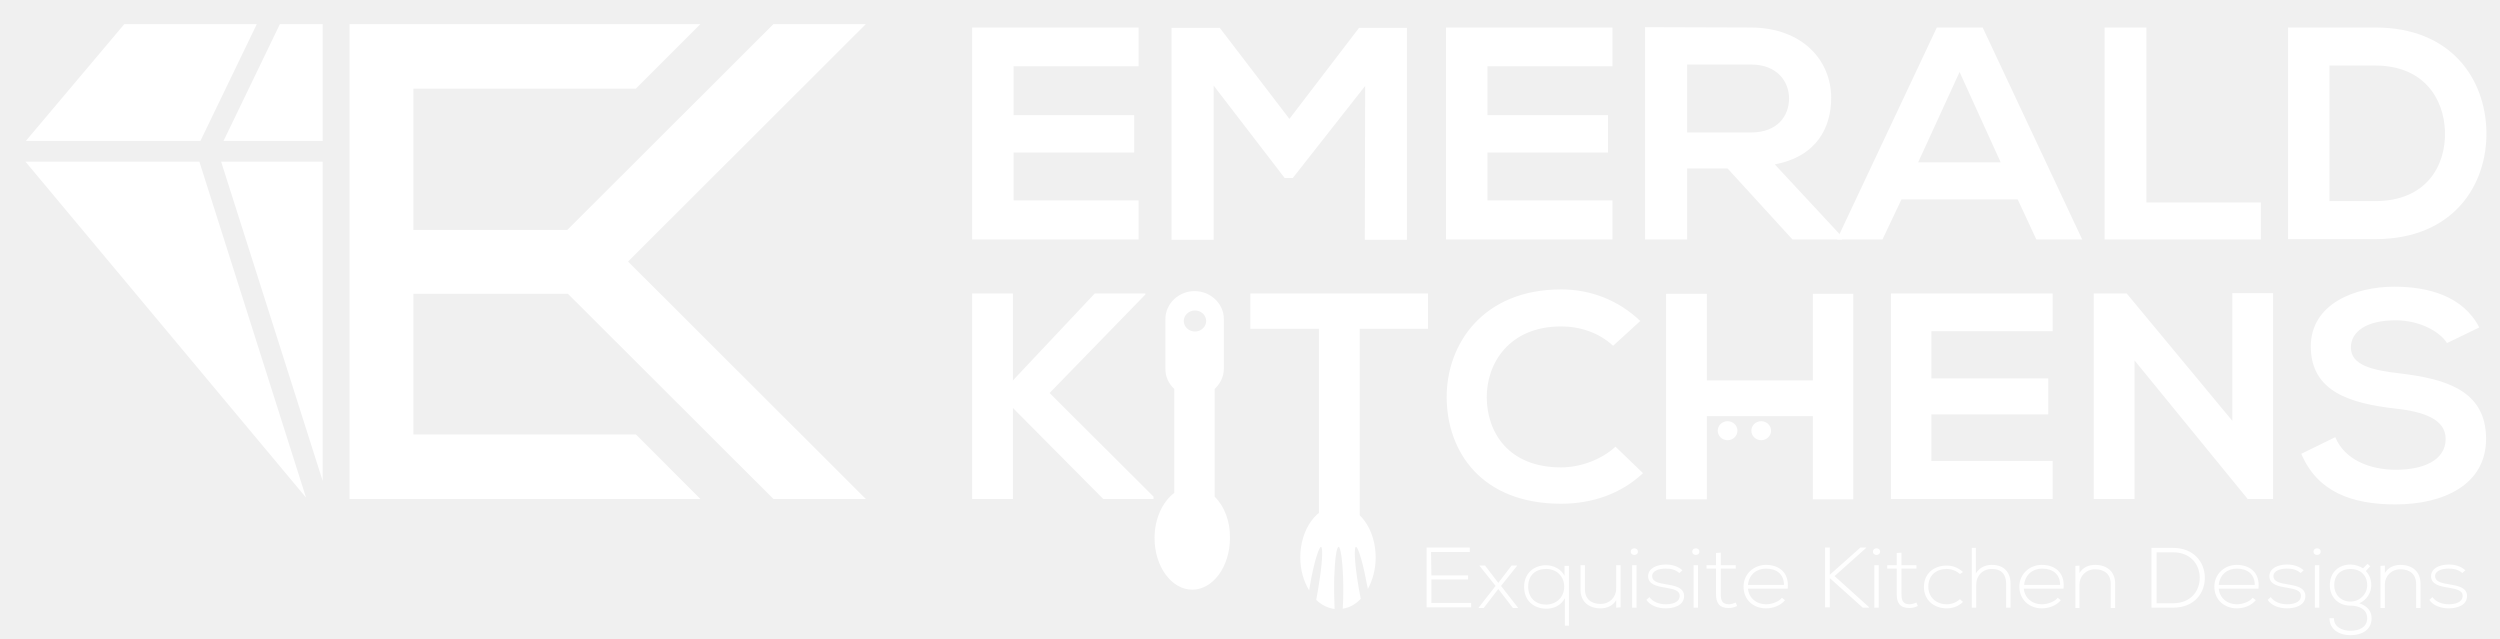
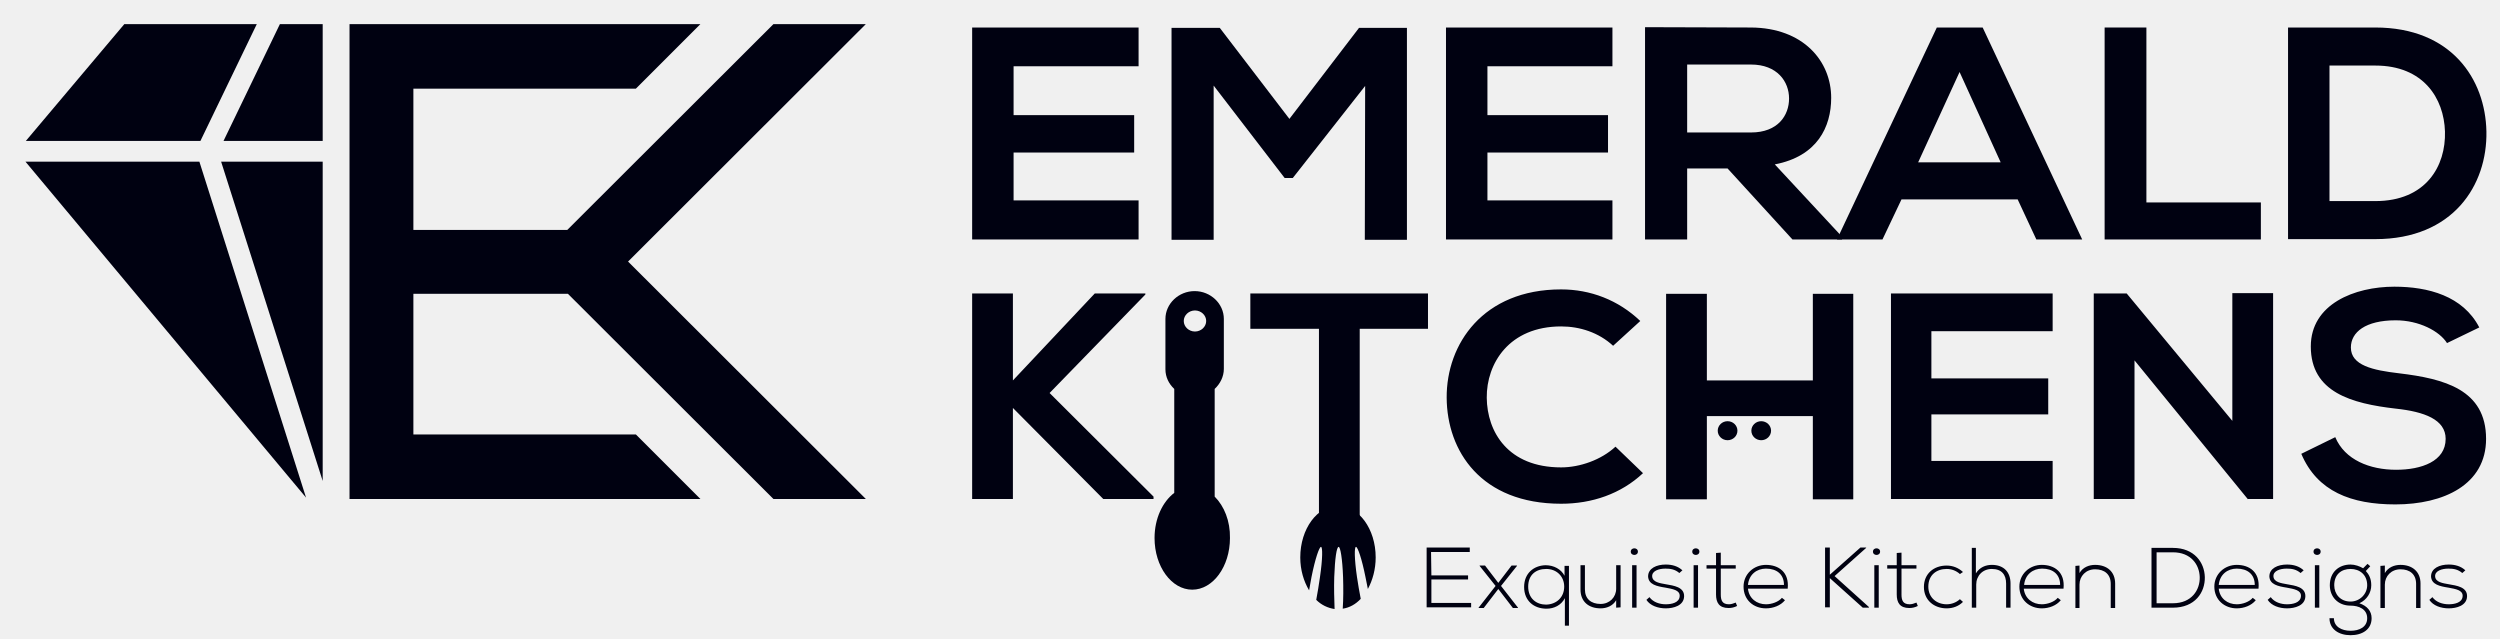
<svg xmlns="http://www.w3.org/2000/svg" version="1.1" id="Layer_1" x="0px" y="0px" viewBox="0 0 736 188" style="enable-background:new 0 0 736 188;" xml:space="preserve">
  <style type="text/css">
- 	.st0{fill:#FFFFFF;}
+ 	.st0{fill:#000111;}
</style>
  <g>
    <g>
      <polygon class="st0" points="227.7,146.9 167.2,86.5 121.7,86.5 121.7,127.9 187.2,127.9 206.2,146.9 102.9,146.9 102.9,7.1     206.2,7.1 187.2,26.1 121.7,26.1 121.7,67.7 167,67.7 227.7,7.1 254.9,7.1 184.9,77 254.9,146.9   " />
      <g>
        <polygon class="st0" points="95,141.6 95,47.6 65.1,47.6    " />
        <polygon class="st0" points="95,41.5 95,7.1 82.4,7.1 65.8,41.5    " />
        <polygon class="st0" points="7.5,47.6 90.1,146.5 58.7,47.6    " />
        <path class="st0" d="M5,44.6L5,44.6L5,44.6z" />
        <polygon class="st0" points="75.6,7.1 36.6,7.1 7.6,41.5 59,41.5    " />
      </g>
    </g>
    <g>
-       <path class="st0" d="M421.4,169.4h10.8v1.2h-10.8v6.9h11.7v1.3H420v-17.6h12.7v1.3h-11.4L421.4,169.4L421.4,169.4z M441.1,171.6    l3.9-5.1h1.6v0.1l-4.7,5.9l5,6.4v0.1h-1.5l-4.3-5.6l-4.3,5.6h-1.5v-0.1l5-6.4l-4.7-5.9v-0.1h1.6L441.1,171.6z M460.7,184.1v-8    c-1.1,2.1-3.2,3.1-5.4,3.1c-3.7,0-6.6-2.3-6.6-6.4c0-4,2.8-6.3,6.3-6.4c2.5,0,4.6,1.2,5.6,3.1v-2.9h1.3v17.6h-1.2V184.1z     M460.5,172.7c0-3-2.2-5.2-5.3-5.2c-3,0-5.3,1.7-5.3,5.2s2.4,5.3,5.3,5.3C458.3,177.9,460.5,175.8,460.5,172.7z M475.8,178.9v-2.2    c-1,1.7-2.8,2.4-4.6,2.4c-3.5,0-5.9-2-5.9-5.5v-7.2h1.3v7.1c0,2.8,1.8,4.3,4.6,4.3c2.7,0,4.6-2,4.6-4.5v-6.9h1.3v12.4L475.8,178.9    L475.8,178.9z M482.2,162.4c0,1.3-2.1,1.3-2.1,0S482.2,161.1,482.2,162.4z M480.5,166.4v12.5h1.3v-12.5H480.5z M494.4,168.7    c-1.3-1.1-2.6-1.3-4.1-1.3c-2,0-4,0.7-3.9,2.3c0.1,1.7,2.3,2,4,2.3c2.3,0.4,5.5,0.8,5.4,3.6c-0.1,2.7-3.1,3.5-5.4,3.5    s-4.6-0.8-5.7-2.5l0.9-0.8c1.1,1.5,3,2.1,4.8,2.1c1.6,0,4-0.4,4.1-2.4c0.1-1.8-2.1-2.1-4.2-2.5c-2.5-0.4-5-0.9-5.1-3.3    c0-2.4,2.5-3.5,5.2-3.5c1.9,0,3.6,0.5,4.9,1.7L494.4,168.7z M500.3,162.4c0,1.3-2.1,1.3-2.1,0S500.3,161.1,500.3,162.4z     M498.6,166.4v12.5h1.3v-12.5H498.6z M506.6,162.7v3.7h4.4v1h-4.4v7.6c0,1.7,0.4,2.9,2.4,2.9c0.6,0,1.3-0.2,2-0.5l0.4,1    c-0.8,0.4-1.6,0.6-2.5,0.6c-2.8,0-3.7-1.6-3.7-4v-7.6h-2.8v-1h2.8v-3.6L506.6,162.7z M513.3,172.7c0-3.7,3-6.4,6.6-6.4    c3.7,0,6.9,2.1,6.4,7h-11.7c0.3,2.9,2.6,4.6,5.3,4.6c1.7,0,3.7-0.7,4.7-1.9l0.9,0.7c-1.3,1.6-3.5,2.4-5.6,2.4    C516.2,179.1,513.3,176.6,513.3,172.7z M525.2,172.2c0-3.1-2.1-4.8-5.3-4.8c-2.7,0-5,1.7-5.3,4.8H525.2z M550.2,178.9h-1.8    l-9.7-8.7v8.6h-1.4v-17.6h1.4v8l9-8h1.7v0.1l-9.3,8.3l10.1,9.1V178.9z M553.5,162.4c0,1.3-2.1,1.3-2.1,0S553.5,161.1,553.5,162.4z     M551.8,166.4v12.5h1.3v-12.5H551.8z M559.8,162.7v3.7h4.4v1h-4.4v7.6c0,1.7,0.4,2.9,2.4,2.9c0.6,0,1.3-0.2,2-0.5l0.4,1    c-0.8,0.4-1.6,0.6-2.5,0.6c-2.8,0-3.7-1.6-3.7-4v-7.6h-2.8v-1h2.8v-3.6L559.8,162.7z M577.9,177.2c-1.3,1.3-3,1.9-4.8,1.9    c-3.7,0-6.7-2.4-6.7-6.3c0-3.9,2.9-6.3,6.7-6.3c1.7,0,3.4,0.6,4.8,1.9L577,169c-1.1-1-2.5-1.5-3.9-1.5c-3,0-5.4,1.8-5.4,5.2    c0,3.3,2.5,5.2,5.4,5.2c1.4,0,2.8-0.5,3.9-1.5L577.9,177.2z M581.7,161.3v7.5c1.1-1.8,2.9-2.5,4.7-2.5c3.6,0,5.5,2.2,5.5,5.5v7.1    h-1.3v-7.1c0-2.6-1.3-4.3-4.2-4.3c-2.7,0-4.6,2-4.6,4.6v6.8h-1.3v-17.6H581.7z M594.5,172.7c0-3.7,3-6.4,6.6-6.4    c3.7,0,6.9,2.1,6.4,7h-11.7c0.3,2.9,2.6,4.6,5.3,4.6c1.7,0,3.7-0.7,4.7-1.9l0.9,0.7c-1.3,1.6-3.5,2.4-5.6,2.4    C597.5,179.1,594.5,176.6,594.5,172.7z M606.5,172.2c0-3.1-2.1-4.8-5.3-4.8c-2.7,0-5,1.7-5.3,4.8H606.5z M612.2,166.5v2.2    c1-1.7,2.8-2.4,4.6-2.4c3.5,0,5.9,2,5.9,5.5v7.2h-1.3v-7.1c0-2.8-1.8-4.3-4.6-4.3c-2.7,0-4.6,2-4.6,4.5v6.9H611v-12.4L612.2,166.5    L612.2,166.5z M649.1,169.9c0.1,4.5-2.9,9-9.4,9c-2.1,0-4.2,0-6.3,0v-17.6c2.1,0,4.2,0,6.3,0C646,161.3,649,165.6,649.1,169.9z     M634.9,162.6v15h4.8c5.5,0,8-3.9,7.9-7.7c-0.1-3.7-2.6-7.3-7.9-7.3H634.9z M651.9,172.7c0-3.7,3-6.4,6.6-6.4c3.7,0,6.9,2.1,6.4,7    h-11.7c0.3,2.9,2.6,4.6,5.3,4.6c1.7,0,3.7-0.7,4.7-1.9l0.9,0.7c-1.3,1.6-3.5,2.4-5.6,2.4C654.9,179.1,651.9,176.6,651.9,172.7z     M663.8,172.2c0-3.1-2.1-4.8-5.3-4.8c-2.7,0-5,1.7-5.3,4.8H663.8z M677.3,168.7c-1.3-1.1-2.6-1.3-4.1-1.3c-2,0-4,0.7-3.9,2.3    c0.1,1.7,2.3,2,4,2.3c2.3,0.4,5.5,0.8,5.4,3.6c-0.1,2.7-3.1,3.5-5.4,3.5c-2.3,0-4.6-0.8-5.7-2.5l0.9-0.8c1.1,1.5,3,2.1,4.8,2.1    c1.6,0,4-0.4,4.1-2.4c0.1-1.8-2.1-2.1-4.2-2.5c-2.5-0.4-5-0.9-5.1-3.3c0-2.4,2.5-3.5,5.2-3.5c1.9,0,3.6,0.5,4.9,1.7L677.3,168.7z     M683.2,162.4c0,1.3-2.1,1.3-2.1,0S683.2,161.1,683.2,162.4z M681.5,166.4v12.5h1.3v-12.5H681.5z M697,166l0.8,0.7l-1.3,1.4    c0.9,1,1.6,2.2,1.6,4.2c0,2.2-1.3,4.3-3.5,5.3c2.3,0.8,3.6,2.3,3.6,4.4c0,3.3-2.7,5-6.2,5s-6.2-1.8-6.2-5h1.3    c0,2.5,2.3,3.7,4.9,3.7c2.6,0,4.9-1.1,4.9-3.7c0-2.7-2.5-3.7-4.9-3.7c-3.8,0-6.1-2.7-6.1-6c0-3.9,2.7-6.1,6.1-6.1    c1.3,0,2.7,0.5,3.7,1.1L697,166z M687.2,172.3c0,2.6,1.8,4.8,4.8,4.8c2.7,0,4.9-2.2,4.9-4.8c0-3.1-2.2-4.8-4.9-4.8    S687.2,169.1,687.2,172.3z M702.1,166.5v2.2c1-1.7,2.8-2.4,4.6-2.4c3.5,0,5.9,2,5.9,5.5v7.2h-1.3v-7.1c0-2.8-1.8-4.3-4.6-4.3    c-2.7,0-4.6,2-4.6,4.5v6.9h-1.3v-12.4L702.1,166.5L702.1,166.5z M724.9,168.7c-1.3-1.1-2.6-1.3-4.1-1.3c-2,0-4,0.7-3.9,2.3    c0.1,1.7,2.3,2,4,2.3c2.3,0.4,5.5,0.8,5.4,3.6c-0.1,2.7-3.1,3.5-5.4,3.5c-2.3,0-4.6-0.8-5.7-2.5l0.9-0.8c1.1,1.5,3,2.1,4.8,2.1    c1.6,0,4-0.4,4.1-2.4c0.1-1.8-2.1-2.1-4.2-2.5c-2.5-0.4-5-0.9-5.1-3.3c0-2.4,2.5-3.5,5.2-3.5c1.9,0,3.6,0.5,4.9,1.7L724.9,168.7z" />
+       <path class="st0" d="M421.4,169.4h10.8v1.2h-10.8v6.9h11.7v1.3H420v-17.6h12.7v1.3h-11.4L421.4,169.4L421.4,169.4z M441.1,171.6    l3.9-5.1h1.6v0.1l-4.7,5.9l5,6.4v0.1h-1.5l-4.3-5.6l-4.3,5.6h-1.5v-0.1l5-6.4l-4.7-5.9v-0.1h1.6L441.1,171.6z M460.7,184.1v-8    c-1.1,2.1-3.2,3.1-5.4,3.1c-3.7,0-6.6-2.3-6.6-6.4c0-4,2.8-6.3,6.3-6.4c2.5,0,4.6,1.2,5.6,3.1v-2.9h1.3v17.6h-1.2L460.7,184.1    L460.7,184.1z M460.5,172.7c0-3-2.2-5.2-5.3-5.2c-3,0-5.3,1.7-5.3,5.2s2.4,5.3,5.3,5.3C458.3,177.9,460.5,175.8,460.5,172.7z     M475.8,178.9v-2.2c-1,1.7-2.8,2.4-4.6,2.4c-3.5,0-5.9-2-5.9-5.5v-7.2h1.3v7.1c0,2.8,1.8,4.3,4.6,4.3c2.7,0,4.6-2,4.6-4.5v-6.9    h1.3v12.4L475.8,178.9L475.8,178.9z M482.2,162.4c0,1.3-2.1,1.3-2.1,0S482.2,161.1,482.2,162.4z M480.5,166.4v12.5h1.3v-12.5    H480.5z M494.4,168.7c-1.3-1.1-2.6-1.3-4.1-1.3c-2,0-4,0.7-3.9,2.3c0.1,1.7,2.3,2,4,2.3c2.3,0.4,5.5,0.8,5.4,3.6    c-0.1,2.7-3.1,3.5-5.4,3.5s-4.6-0.8-5.7-2.5l0.9-0.8c1.1,1.5,3,2.1,4.8,2.1c1.6,0,4-0.4,4.1-2.4c0.1-1.8-2.1-2.1-4.2-2.5    c-2.5-0.4-5-0.9-5.1-3.3c0-2.4,2.5-3.5,5.2-3.5c1.9,0,3.6,0.5,4.9,1.7L494.4,168.7z M500.3,162.4c0,1.3-2.1,1.3-2.1,0    S500.3,161.1,500.3,162.4z M498.6,166.4v12.5h1.3v-12.5H498.6z M506.6,162.7v3.7h4.4v1h-4.4v7.6c0,1.7,0.4,2.9,2.4,2.9    c0.6,0,1.3-0.2,2-0.5l0.4,1c-0.8,0.4-1.6,0.6-2.5,0.6c-2.8,0-3.7-1.6-3.7-4v-7.6h-2.8v-1h2.8v-3.6L506.6,162.7z M513.3,172.7    c0-3.7,3-6.4,6.6-6.4c3.7,0,6.9,2.1,6.4,7h-11.7c0.3,2.9,2.6,4.6,5.3,4.6c1.7,0,3.7-0.7,4.7-1.9l0.9,0.7c-1.3,1.6-3.5,2.4-5.6,2.4    C516.2,179.1,513.3,176.6,513.3,172.7z M525.2,172.2c0-3.1-2.1-4.8-5.3-4.8c-2.7,0-5,1.7-5.3,4.8H525.2z M550.2,178.9h-1.8    l-9.7-8.7v8.6h-1.4v-17.6h1.4v8l9-8h1.7v0.1l-9.3,8.3l10.1,9.1V178.9z M553.5,162.4c0,1.3-2.1,1.3-2.1,0S553.5,161.1,553.5,162.4z     M551.8,166.4v12.5h1.3v-12.5H551.8z M559.8,162.7v3.7h4.4v1h-4.4v7.6c0,1.7,0.4,2.9,2.4,2.9c0.6,0,1.3-0.2,2-0.5l0.4,1    c-0.8,0.4-1.6,0.6-2.5,0.6c-2.8,0-3.7-1.6-3.7-4v-7.6h-2.8v-1h2.8v-3.6L559.8,162.7z M577.9,177.2c-1.3,1.3-3,1.9-4.8,1.9    c-3.7,0-6.7-2.4-6.7-6.3c0-3.9,2.9-6.3,6.7-6.3c1.7,0,3.4,0.6,4.8,1.9L577,169c-1.1-1-2.5-1.5-3.9-1.5c-3,0-5.4,1.8-5.4,5.2    c0,3.3,2.5,5.2,5.4,5.2c1.4,0,2.8-0.5,3.9-1.5L577.9,177.2z M581.7,161.3v7.5c1.1-1.8,2.9-2.5,4.7-2.5c3.6,0,5.5,2.2,5.5,5.5v7.1    h-1.3v-7.1c0-2.6-1.3-4.3-4.2-4.3c-2.7,0-4.6,2-4.6,4.6v6.8h-1.3v-17.6H581.7z M594.5,172.7c0-3.7,3-6.4,6.6-6.4    c3.7,0,6.9,2.1,6.4,7h-11.7c0.3,2.9,2.6,4.6,5.3,4.6c1.7,0,3.7-0.7,4.7-1.9l0.9,0.7c-1.3,1.6-3.5,2.4-5.6,2.4    C597.5,179.1,594.5,176.6,594.5,172.7z M606.5,172.2c0-3.1-2.1-4.8-5.3-4.8c-2.7,0-5,1.7-5.3,4.8H606.5z M612.2,166.5v2.2    c1-1.7,2.8-2.4,4.6-2.4c3.5,0,5.9,2,5.9,5.5v7.2h-1.3v-7.1c0-2.8-1.8-4.3-4.6-4.3c-2.7,0-4.6,2-4.6,4.5v6.9H611v-12.4L612.2,166.5    L612.2,166.5z M649.1,169.9c0.1,4.5-2.9,9-9.4,9c-2.1,0-4.2,0-6.3,0v-17.6c2.1,0,4.2,0,6.3,0C646,161.3,649,165.6,649.1,169.9z     M634.9,162.6v15h4.8c5.5,0,8-3.9,7.9-7.7c-0.1-3.7-2.6-7.3-7.9-7.3H634.9z M651.9,172.7c0-3.7,3-6.4,6.6-6.4c3.7,0,6.9,2.1,6.4,7    h-11.7c0.3,2.9,2.6,4.6,5.3,4.6c1.7,0,3.7-0.7,4.7-1.9l0.9,0.7c-1.3,1.6-3.5,2.4-5.6,2.4C654.9,179.1,651.9,176.6,651.9,172.7z     M663.8,172.2c0-3.1-2.1-4.8-5.3-4.8c-2.7,0-5,1.7-5.3,4.8H663.8z M677.3,168.7c-1.3-1.1-2.6-1.3-4.1-1.3c-2,0-4,0.7-3.9,2.3    c0.1,1.7,2.3,2,4,2.3c2.3,0.4,5.5,0.8,5.4,3.6c-0.1,2.7-3.1,3.5-5.4,3.5c-2.3,0-4.6-0.8-5.7-2.5l0.9-0.8c1.1,1.5,3,2.1,4.8,2.1    c1.6,0,4-0.4,4.1-2.4c0.1-1.8-2.1-2.1-4.2-2.5c-2.5-0.4-5-0.9-5.1-3.3c0-2.4,2.5-3.5,5.2-3.5c1.9,0,3.6,0.5,4.9,1.7L677.3,168.7z     M683.2,162.4c0,1.3-2.1,1.3-2.1,0S683.2,161.1,683.2,162.4z M681.5,166.4v12.5h1.3v-12.5H681.5z M697,166l0.8,0.7l-1.3,1.4    c0.9,1,1.6,2.2,1.6,4.2c0,2.2-1.3,4.3-3.5,5.3c2.3,0.8,3.6,2.3,3.6,4.4c0,3.3-2.7,5-6.2,5s-6.2-1.8-6.2-5h1.3    c0,2.5,2.3,3.7,4.9,3.7c2.6,0,4.9-1.1,4.9-3.7c0-2.7-2.5-3.7-4.9-3.7c-3.8,0-6.1-2.7-6.1-6c0-3.9,2.7-6.1,6.1-6.1    c1.3,0,2.7,0.5,3.7,1.1L697,166z M687.2,172.3c0,2.6,1.8,4.8,4.8,4.8c2.7,0,4.9-2.2,4.9-4.8c0-3.1-2.2-4.8-4.9-4.8    S687.2,169.1,687.2,172.3z M702.1,166.5v2.2c1-1.7,2.8-2.4,4.6-2.4c3.5,0,5.9,2,5.9,5.5v7.2h-1.3v-7.1c0-2.8-1.8-4.3-4.6-4.3    c-2.7,0-4.6,2-4.6,4.5v6.9h-1.3v-12.4L702.1,166.5L702.1,166.5z M724.9,168.7c-1.3-1.1-2.6-1.3-4.1-1.3c-2,0-4,0.7-3.9,2.3    c0.1,1.7,2.3,2,4,2.3c2.3,0.4,5.5,0.8,5.4,3.6c-0.1,2.7-3.1,3.5-5.4,3.5c-2.3,0-4.6-0.8-5.7-2.5l0.9-0.8c1.1,1.5,3,2.1,4.8,2.1    c1.6,0,4-0.4,4.1-2.4c0.1-1.8-2.1-2.1-4.2-2.5c-2.5-0.4-5-0.9-5.1-3.3c0-2.4,2.5-3.5,5.2-3.5c1.9,0,3.6,0.5,4.9,1.7L724.9,168.7z" />
      <g>
        <path class="st0" d="M335.2,70.5h-49c0-20.8,0-41.6,0-62.4h49v11.4h-36.8v14.4h35.5v11h-35.5V59h36.8V70.5z" />
        <path class="st0" d="M401.9,25.3l-21.3,27.1h-2.4l-20.9-27.2v45.4h-12.4V8.2h14.2L379.6,35l20.5-26.8h14.1v62.4h-12.4L401.9,25.3     L401.9,25.3z" />
        <path class="st0" d="M474.7,70.5h-49c0-20.8,0-41.6,0-62.4h49v11.4h-36.8v14.4h35.5v11h-35.5V59h36.8V70.5z" />
        <path class="st0" d="M542.4,70.5h-14.7l-19.1-20.9h-11.9v20.9h-12.4V8c10.4,0,20.8,0.1,31.2,0.1c15.4,0.1,23.6,9.9,23.6,20.7     c0,8.6-4.1,17.2-16.6,19.6l19.8,21.3v0.8H542.4z M496.7,19v20h18.8c7.9,0,11.2-5,11.2-10s-3.5-10-11.2-10H496.7z" />
        <path class="st0" d="M594,58.7h-34.2l-5.6,11.8h-13.4l29.4-62.4h13.5L613,70.5h-13.5L594,58.7z M576.9,21.2l-12.2,26.6H589     L576.9,21.2z" />
        <path class="st0" d="M631.9,8.1v51.5h33.7v10.9h-46V8.1H631.9z" />
        <path class="st0" d="M732,38.7c0.3,15.8-9.8,31.7-32.7,31.7c-8.1,0-17.7,0-25.7,0V8.1c8,0,17.7,0,25.7,0     C721.7,8.1,731.7,23.3,732,38.7z M685.8,59.2h13.5c14.9,0,20.8-10.3,20.5-20.5c-0.3-9.7-6.3-19.4-20.5-19.4h-13.5V59.2z" />
      </g>
      <path class="st0" d="M399.5,169.9c-0.8-5.5-0.8-8.9-0.3-8.9s1.7,3.4,2.8,8.9c0.2,1.2,0.5,2.3,0.7,3.5c1.4-2.6,2.3-5.8,2.3-9.3    c0-8.4-5-15.2-11.1-15.2s-11.1,6.8-11.1,15.2c0,3.7,1,7,2.6,9.7c0.2-1.3,0.5-2.6,0.7-3.9c1.1-5.5,2.3-8.9,2.8-8.9s0.5,3.4-0.3,8.9    c-0.3,2.2-0.7,4.5-1.1,6.7c1.5,1.5,3.4,2.4,5.4,2.7c-0.1-2.9-0.2-6.2-0.1-9.4c0.2-5.5,0.7-8.9,1.3-8.9c0.5,0,1.1,3.4,1.3,8.9    c0.1,3.1,0.1,6.5-0.1,9.3c2-0.3,3.8-1.3,5.3-2.9C400.2,174.2,399.8,172,399.5,169.9z" />
      <g>
        <path class="st0" d="M388.3,96.8h-20.2V86.4c18.3,0,33.9,0,52.3,0v10.4h-20.1v55.9h-12L388.3,96.8L388.3,96.8z" />
        <path class="st0" d="M533.7,147v-24.5h-31.2V147h-12V86.5h12V112h31.2V86.5h11.9V147H533.7z" />
        <path class="st0" d="M337.2,86.7l-28.2,29l30.6,30.5v0.7h-14.8l-26.6-26.8v26.8h-12V86.4h12V112l24.1-25.6h14.9V86.7z      M483.7,139.3c-6.5,6.1-15,9-24.1,9c-23.6,0-33.6-15.5-33.7-31.2c-0.1-15.8,10.7-31.9,33.7-31.9c8.6,0,16.8,3.1,23.3,9.3l-8,7.3     c-4.2-3.9-9.8-5.7-15.3-5.7c-15.3,0-22,10.9-21.9,21c0.1,10,6.2,20.5,21.9,20.5c5.5,0,11.8-2.2,16-6.1L483.7,139.3z M604.3,146.9     h-47.6c0-20.1,0-40.4,0-60.5h47.6v11.1h-35.7v13.9H603V122h-34.4v13.7h35.7V146.9z M657.2,86.3h12v60.6h-7.4v0.1l-33.4-40.9v40.8     h-12V86.4h9.7l31.1,37.5L657.2,86.3L657.2,86.3z M720.4,101c-2.2-3.5-8.2-6.7-15.1-6.7c-8.9,0-13.2,3.5-13.2,8     c0,5.3,6.5,6.7,14.2,7.6c13.3,1.6,25.6,4.8,25.6,19.3c0,13.5-12.5,19.3-26.7,19.3c-13,0-23-3.8-27.7-14.9l10-4.9     c2.8,6.7,10.2,9.6,17.9,9.6c7.5,0,14.6-2.5,14.6-9.1c0-5.7-6.3-8-14.7-8.9c-13-1.5-25-4.8-25-18.3c0-12.5,12.9-17.6,24.6-17.6     c9.9,0,20.2,2.7,25,12L720.4,101z" />
        <path class="st0" d="M357.6,146.2v-31.7c1.6-1.5,2.7-3.6,2.7-5.9V93.9c0-4.5-3.9-8.2-8.6-8.2l0,0c-4.7,0-8.6,3.7-8.6,8.2v14.8     c0,2.3,1,4.3,2.6,5.8v30.6c-3.4,2.6-5.8,7.5-5.8,13.3c0,8.4,5,15.2,11.1,15.2s11.1-6.8,11.1-15.2     C362.2,153.4,360.4,149,357.6,146.2z M351.8,91.4c1.8,0,3.3,1.4,3.3,3.1s-1.5,3.1-3.3,3.1s-3.3-1.4-3.3-3.1S350,91.4,351.8,91.4z     " />
        <ellipse class="st0" cx="508.6" cy="126.8" rx="2.9" ry="2.8" />
        <ellipse class="st0" cx="518.5" cy="126.8" rx="2.9" ry="2.8" />
      </g>
    </g>
  </g>
</svg>
